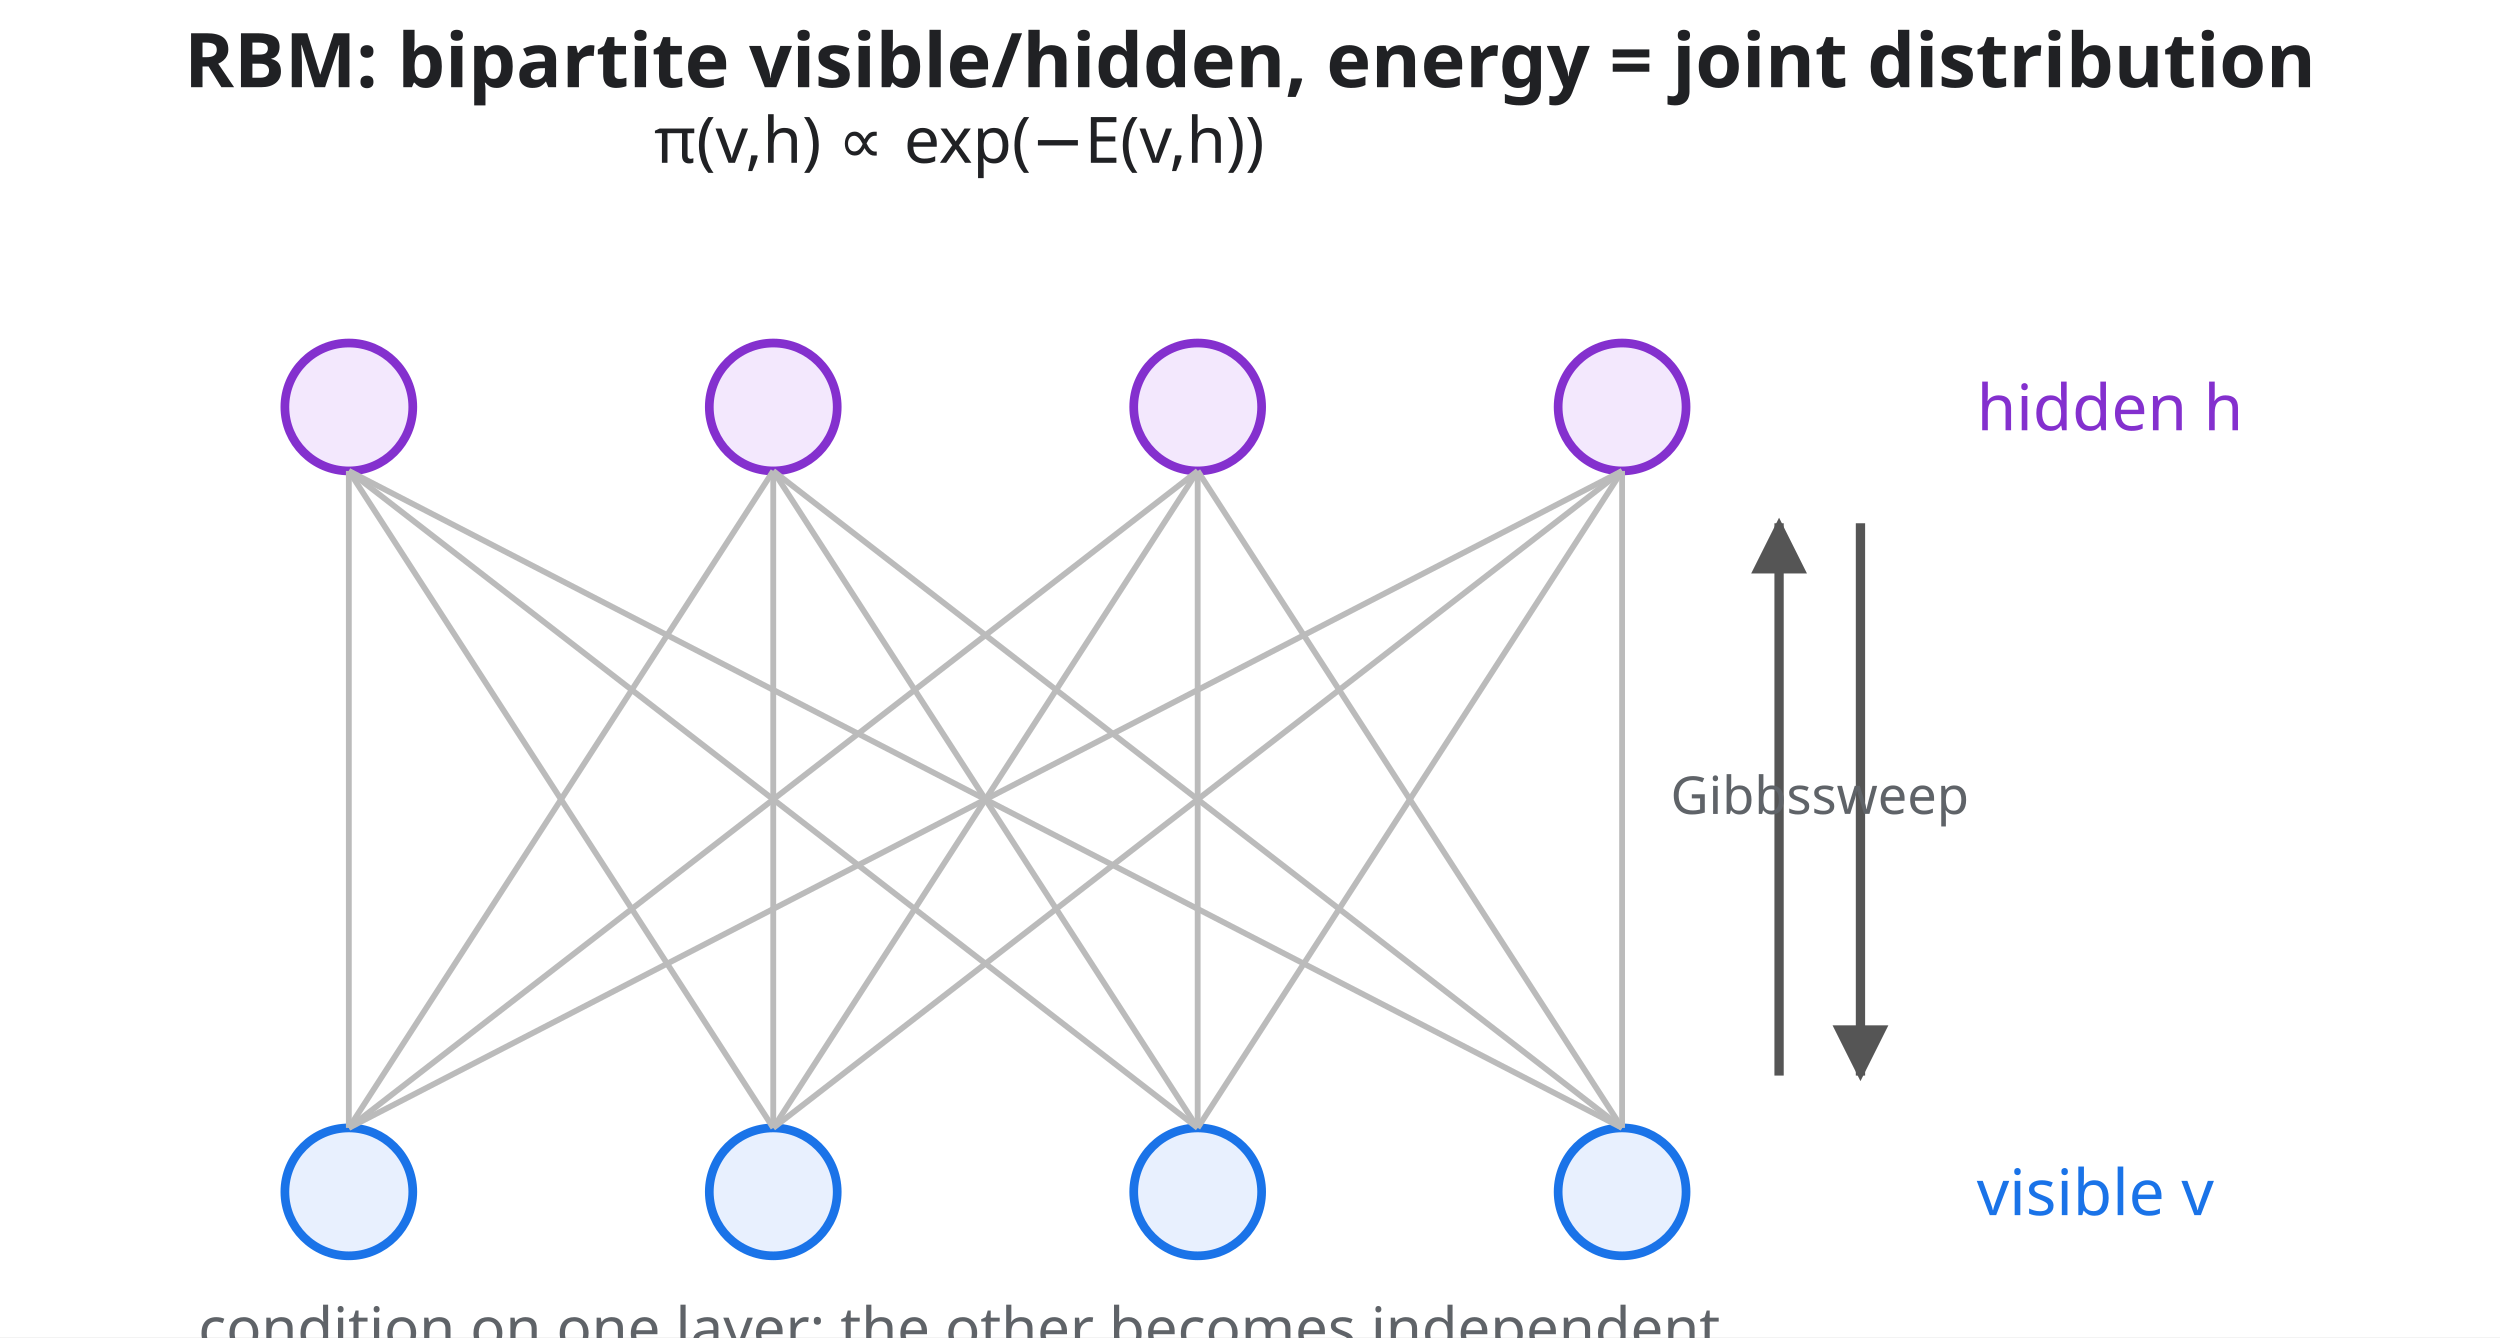
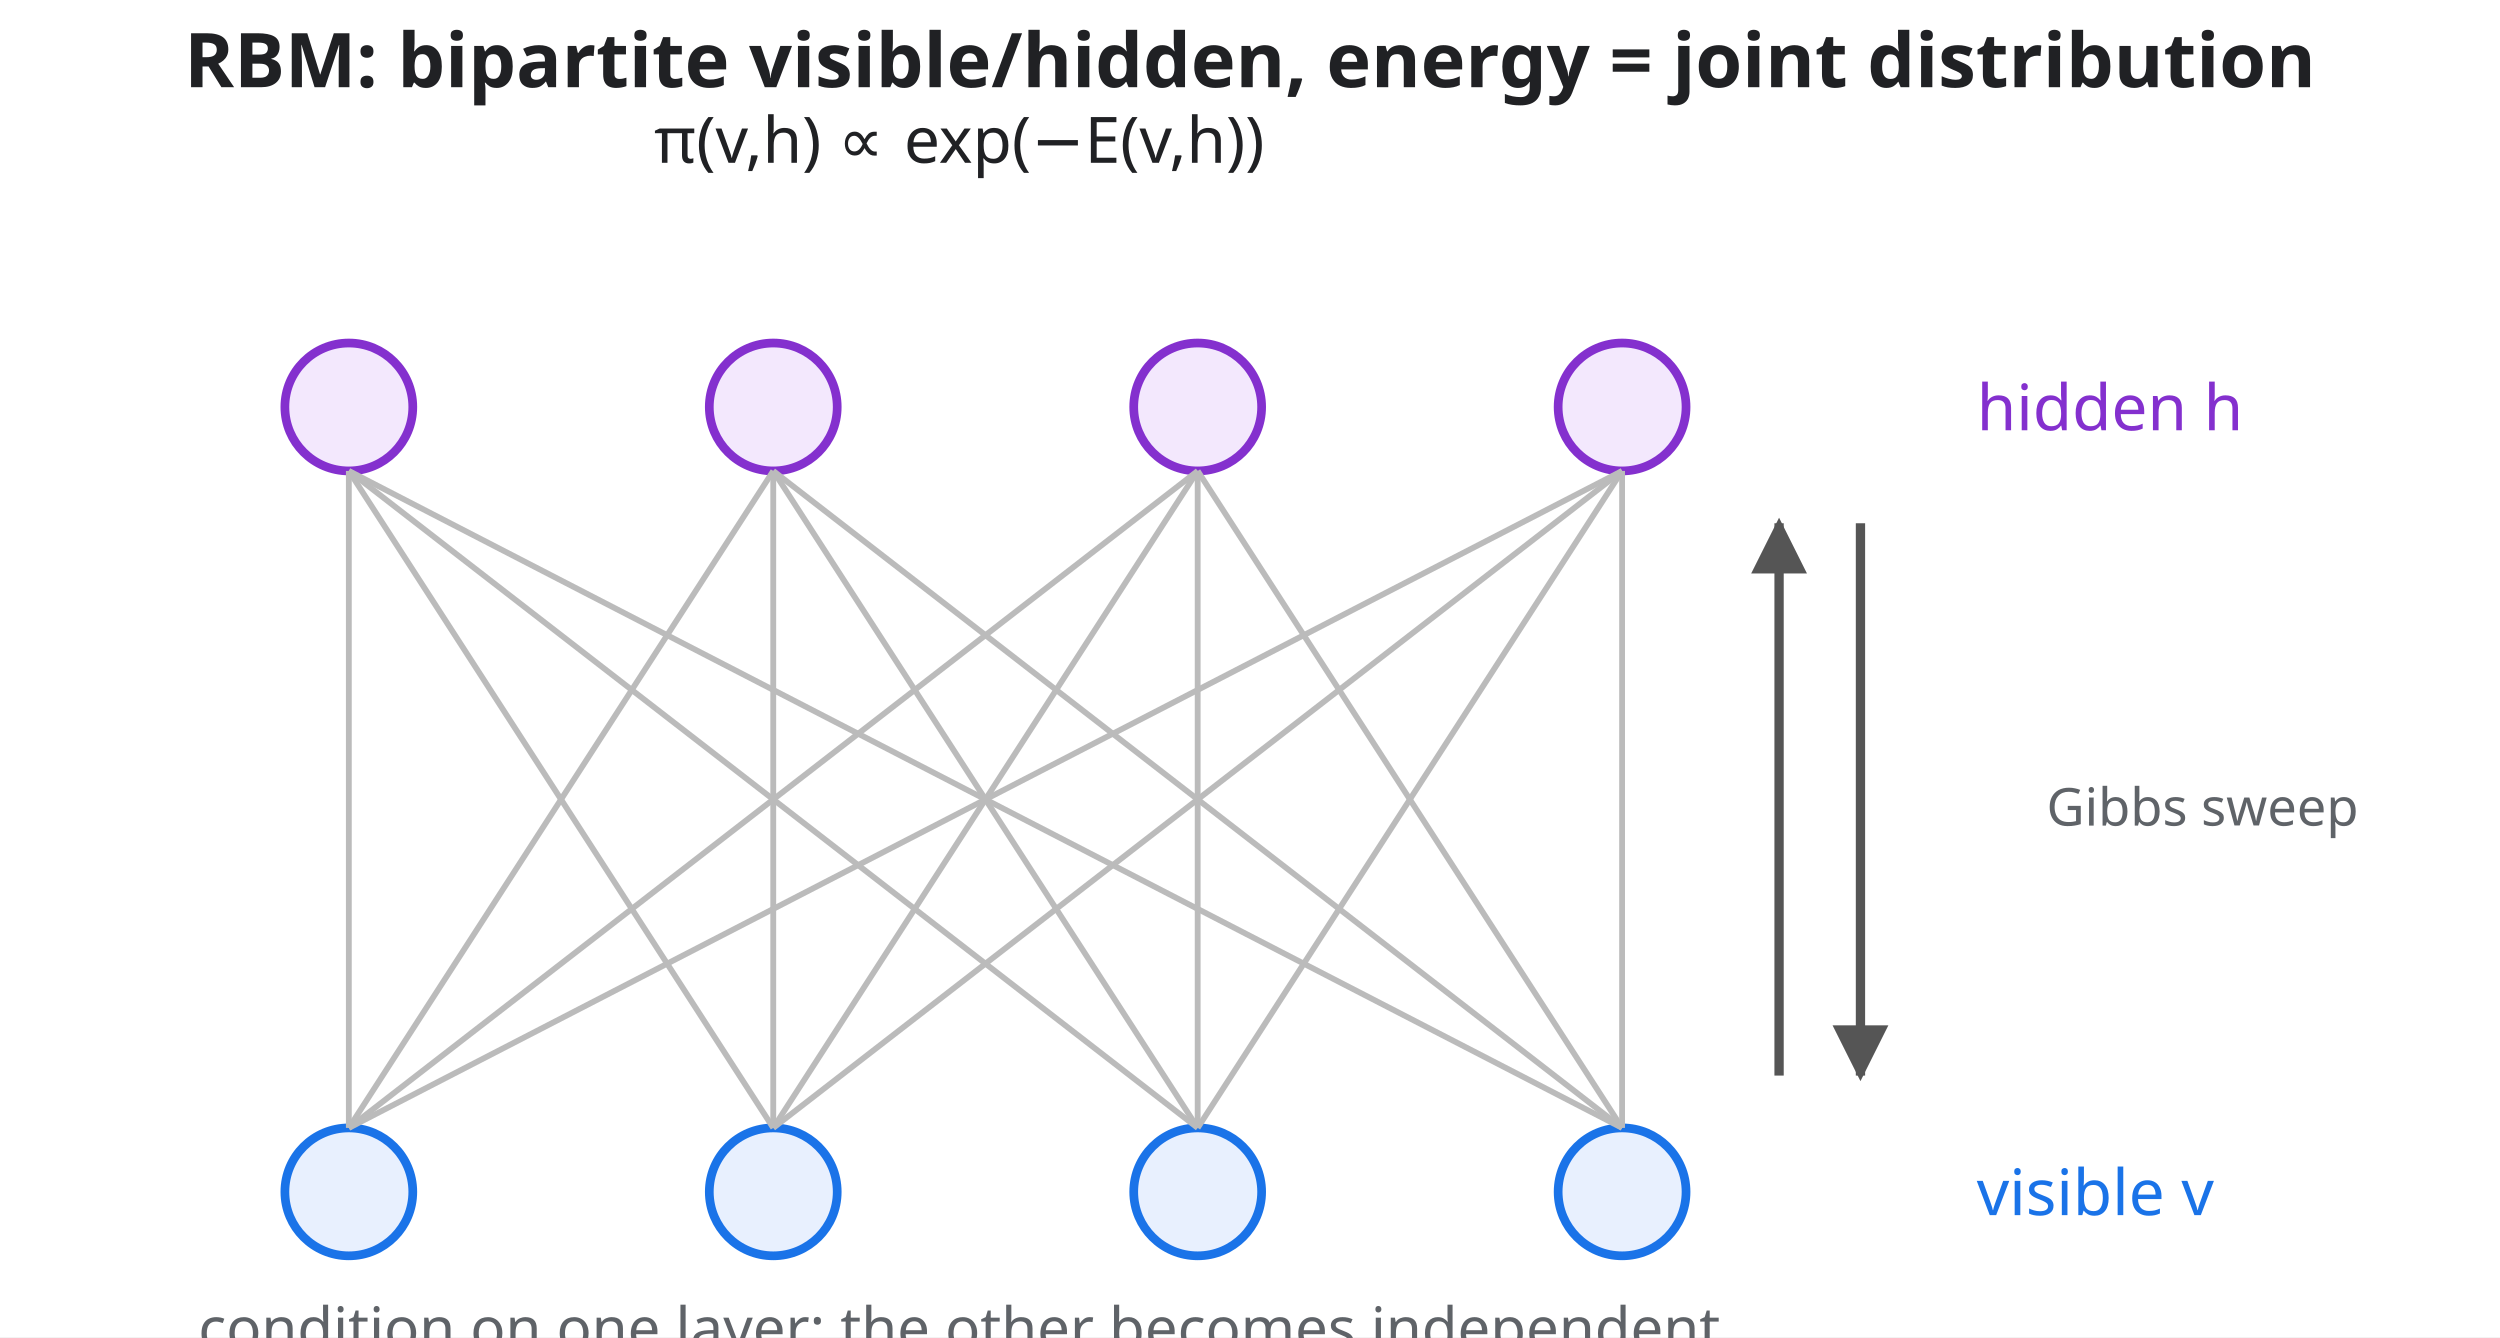
- <svg xmlns="http://www.w3.org/2000/svg" viewBox="0 0 430 230" font-family="sans-serif" font-size="12">
+ <svg xmlns="http://www.w3.org/2000/svg" width="430" height="230" viewBox="0 0 430 230" font-family="sans-serif" font-size="12">
  <rect width="430" height="230" fill="white" />
  <defs>
    <marker id="ar" viewBox="0 0 10 10" refX="9" refY="5" markerWidth="6" markerHeight="6" orient="auto-start-reverse">
      <path d="M0 0L10 5L0 10z" fill="#555" />
    </marker>
  </defs>
  <text x="215" y="15" text-anchor="middle" font-size="13" font-weight="600" fill="#202124">RBM: bipartite visible/hidden, energy = joint distribution</text>
  <circle cx="60.0" cy="70.0" r="11" fill="#f3e8fd" stroke="#8430ce" stroke-width="1.5" />
  <circle cx="133.0" cy="70.0" r="11" fill="#f3e8fd" stroke="#8430ce" stroke-width="1.5" />
  <circle cx="206.0" cy="70.0" r="11" fill="#f3e8fd" stroke="#8430ce" stroke-width="1.5" />
  <circle cx="279.0" cy="70.0" r="11" fill="#f3e8fd" stroke="#8430ce" stroke-width="1.5" />
  <circle cx="60.0" cy="205.0" r="11" fill="#e8f0fe" stroke="#1a73e8" stroke-width="1.5" />
  <circle cx="133.0" cy="205.0" r="11" fill="#e8f0fe" stroke="#1a73e8" stroke-width="1.5" />
  <circle cx="206.0" cy="205.0" r="11" fill="#e8f0fe" stroke="#1a73e8" stroke-width="1.5" />
  <circle cx="279.0" cy="205.0" r="11" fill="#e8f0fe" stroke="#1a73e8" stroke-width="1.5" />
  <line x1="60.0" y1="81.0" x2="60.0" y2="194.0" stroke="#bbb" stroke-width="1" />
  <line x1="60.0" y1="81.0" x2="133.0" y2="194.0" stroke="#bbb" stroke-width="1" />
  <line x1="60.0" y1="81.0" x2="206.0" y2="194.0" stroke="#bbb" stroke-width="1" />
  <line x1="60.0" y1="81.0" x2="279.0" y2="194.0" stroke="#bbb" stroke-width="1" />
  <line x1="133.0" y1="81.0" x2="60.0" y2="194.0" stroke="#bbb" stroke-width="1" />
  <line x1="133.0" y1="81.0" x2="133.0" y2="194.0" stroke="#bbb" stroke-width="1" />
  <line x1="133.0" y1="81.0" x2="206.0" y2="194.0" stroke="#bbb" stroke-width="1" />
  <line x1="133.0" y1="81.0" x2="279.0" y2="194.0" stroke="#bbb" stroke-width="1" />
  <line x1="206.0" y1="81.0" x2="60.0" y2="194.0" stroke="#bbb" stroke-width="1" />
  <line x1="206.0" y1="81.0" x2="133.0" y2="194.0" stroke="#bbb" stroke-width="1" />
  <line x1="206.0" y1="81.0" x2="206.0" y2="194.0" stroke="#bbb" stroke-width="1" />
  <line x1="206.0" y1="81.0" x2="279.0" y2="194.0" stroke="#bbb" stroke-width="1" />
  <line x1="279.0" y1="81.0" x2="60.0" y2="194.0" stroke="#bbb" stroke-width="1" />
  <line x1="279.0" y1="81.0" x2="133.0" y2="194.0" stroke="#bbb" stroke-width="1" />
  <line x1="279.0" y1="81.0" x2="206.0" y2="194.0" stroke="#bbb" stroke-width="1" />
  <line x1="279.0" y1="81.0" x2="279.0" y2="194.0" stroke="#bbb" stroke-width="1" />
  <text x="340" y="74" text-anchor="start" font-size="11" font-weight="normal" fill="#8430ce">hidden h</text>
  <text x="340" y="209" text-anchor="start" font-size="11" font-weight="normal" fill="#1a73e8">visible v</text>
  <line x1="320.0" y1="90.0" x2="320.0" y2="185.0" stroke="#555" stroke-width="1.6" marker-end="url(#ar)" />
  <line x1="306.0" y1="185.0" x2="306.0" y2="90.0" stroke="#555" stroke-width="1.6" marker-end="url(#ar)" />
-   <text x="313" y="140" text-anchor="middle" font-size="9" font-weight="normal" fill="#5f6368">Gibbs
- sweep</text>
+   <text x="352" y="142" text-anchor="start" font-size="9" font-weight="normal" fill="#5f6368">Gibbs sweep</text>
  <text x="165" y="28" text-anchor="middle" font-size="11" font-weight="normal" fill="#202124">π(v,h) ∝ exp(−E(v,h))</text>
  <text x="165" y="232" text-anchor="middle" font-size="10" font-weight="normal" fill="#5f6368">condition on one layer: the other becomes independent</text>
</svg>
